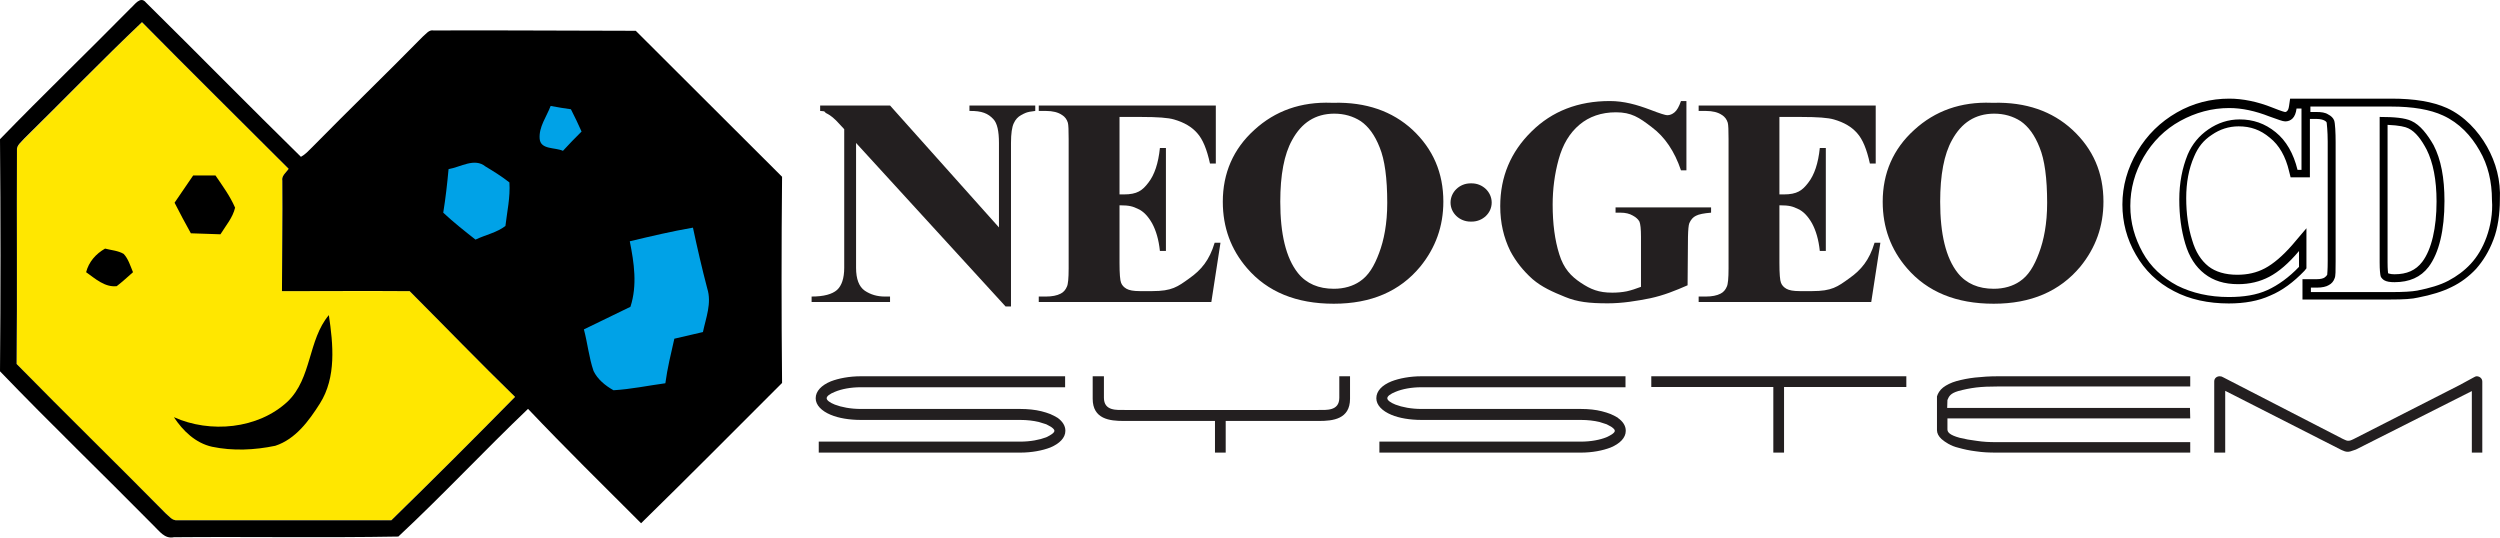
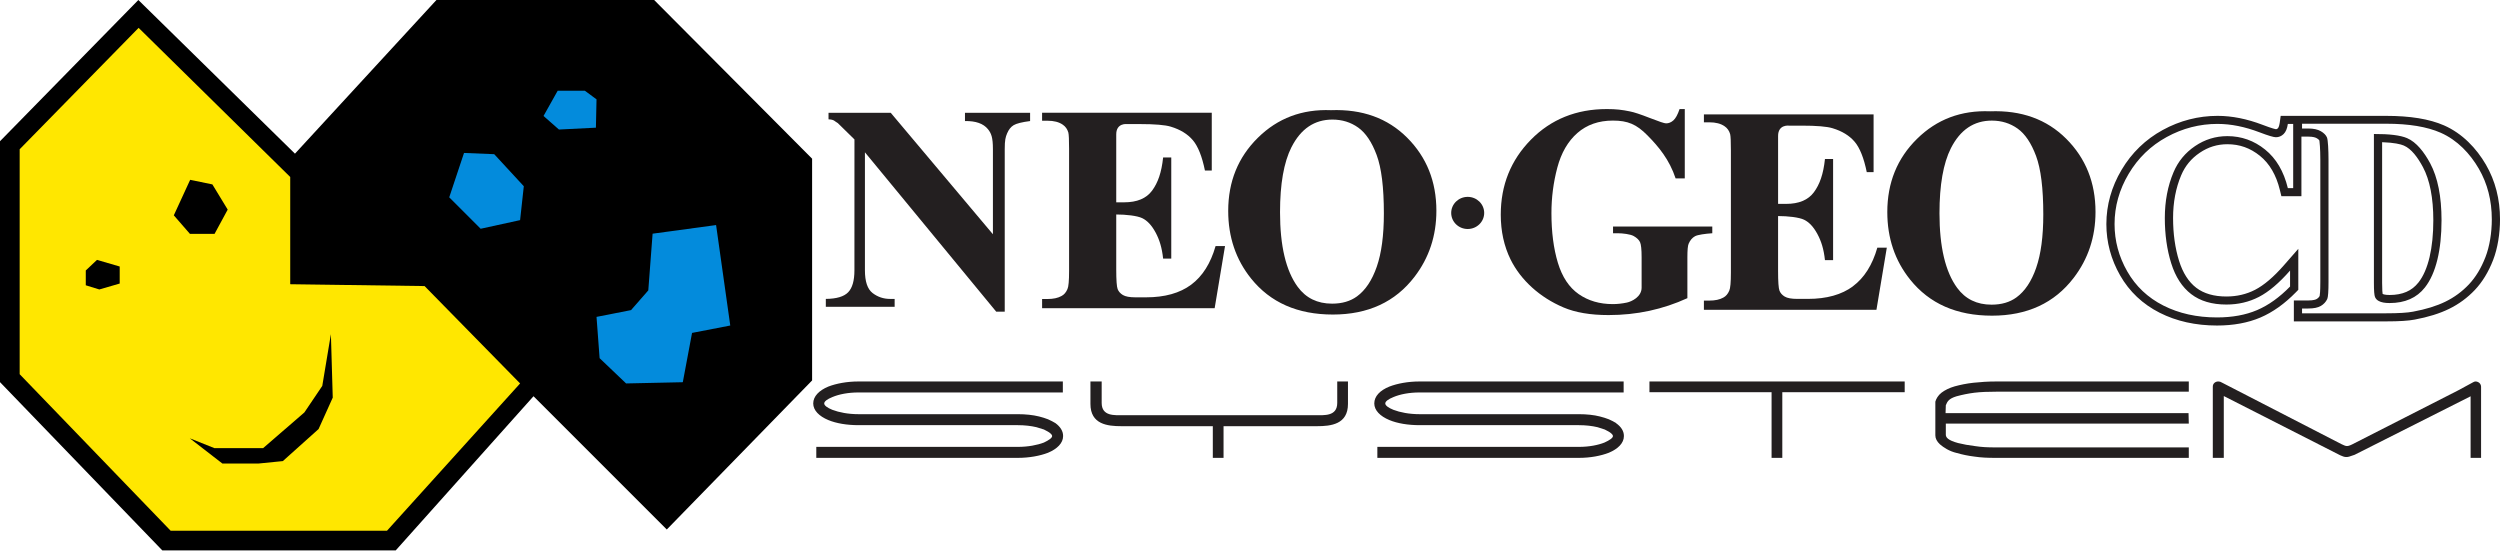
- <svg xmlns="http://www.w3.org/2000/svg" id="svg2" version="1.1" xml:space="preserve" width="3168.78" height="681.311" viewBox="0 0 3168.78 681.311">
-   <defs id="defs6">
-     <clipPath id="clipPath16" clipPathUnits="userSpaceOnUse">
-       <path id="path18" d="M 0,618.062 H 1949.984 V 0 H 0 Z" />
-     </clipPath>
-     <filter style="color-interpolation-filters:sRGB" id="filter213">
-       <feColorMatrix type="luminanceToAlpha" result="result2" id="feColorMatrix205" />
-       <feComposite in2="SourceGraphic" operator="arithmetic" in="result2" k3="2" result="result4" id="feComposite207" k1="0" k2="0" k4="0" />
-       <feBlend in="result4" mode="multiply" result="result3" in2="result2" id="feBlend209" />
-       <feComposite in2="SourceGraphic" operator="in" in="result3" id="feComposite211" result="fbSourceGraphic" />
-       <feColorMatrix result="fbSourceGraphicAlpha" in="fbSourceGraphic" values="0 0 0 -1 0 0 0 0 -1 0 0 0 0 -1 0 0 0 0 1 0" id="feColorMatrix235" />
-       <feColorMatrix id="feColorMatrix237" type="saturate" values="1" result="result91" in="fbSourceGraphic" />
-       <feComposite in2="result91" id="feComposite239" result="result15" operator="arithmetic" k2="0.4" k1="0.3" k3="0.3" k4="0" />
-       <feGaussianBlur id="feGaussianBlur241" in="result15" result="result8" stdDeviation="5" />
-       <feColorMatrix id="feColorMatrix243" values="1 0 0 0 0 0 1 0 0 0 0 0 1 0 0 0 0 0 50 0 " result="result92" />
-       <feComposite in2="fbSourceGraphic" id="feComposite245" operator="in" result="result13" />
-       <feComposite in2="result13" id="feComposite247" k3="0.3" k1="0.3" k2="0.4" operator="arithmetic" in="result15" result="result6" k4="0" />
-       <feFlood id="feFlood249" flood-color="rgb(128,172,0)" flood-opacity="1" result="result10" />
-       <feBlend in2="result10" id="feBlend251" result="result12" in="result6" mode="darken" />
-       <feBlend in2="result6" id="feBlend253" result="result14" mode="screen" />
-       <feComposite in2="fbSourceGraphic" id="feComposite255" in="result14" operator="in" />
-     </filter>
-   </defs>
-   <g transform="matrix(1.25,0,0,-1.25,267.2957,717.4956)" id="g10">
-     <g id="g12">
-       <g clip-path="url(#clipPath16)" id="g14">
-         <g transform="translate(30.908,309.0299)" id="g20" />
-         <g transform="translate(405.6829,391.9049)" id="g24" />
-         <g transform="translate(84.9827,291.0299)" id="g28" />
-         <g transform="translate(241.6956,507.2174)" id="g32" />
-         <g transform="translate(232.6956,235.1549)" id="g36" />
-         <g transform="translate(218.2962,190.1178)" id="g40" />
-         <g transform="translate(371.4456,148.6803)" id="g44" />
-         <g transform="translate(1681.461,146.5197)" id="g48" />
-         <g transform="translate(1372.384,146.5197)" id="g52">
-           <path id="path54" style="fill:#231f20;fill-opacity:1;fill-rule:nonzero;stroke:none" d="M 0,0 H -0.394 Z" />
-         </g>
-         <g transform="translate(1462.549,197.1136)" id="g56" />
-         <g transform="translate(992.2376,170.93)" id="g60" />
-         <g transform="translate(813.8786,196.9186)" id="g64" />
-         <g transform="translate(1245.995,196.9186)" id="g68" />
-         <g transform="translate(1902.344,205.3829)" id="g72" />
-         <g transform="translate(1496.212,471.5432)" id="g76">
-           <path id="path78" style="fill:#231f20;fill-opacity:1;fill-rule:nonzero;stroke:none" d="m 0,0 v -70.281 h -5.512 c -6.497,19.293 -16.34,33.861 -29.527,43.702 -12.996,10.042 -20.871,15.161 -36.423,15.161 -14.765,0 -27.167,-4.331 -37.01,-12.599 -10.043,-8.468 -16.931,-20.081 -21.065,-35.042 -4.134,-14.962 -6.1,-30.317 -6.1,-46.067 0,-19.095 2.166,-35.829 6.691,-50.203 4.528,-14.565 11.812,-22.24 21.852,-28.939 10.04,-6.691 18.111,-10.037 31.892,-10.037 4.921,0 9.843,0.393 14.764,1.375 5.122,1.184 9.056,2.562 14.369,4.531 v 50.791 c 0,7.874 -0.588,12.993 -1.572,15.355 -1.182,2.166 -3.347,4.331 -6.694,6.103 -3.349,1.969 -7.481,2.953 -12.402,2.953 h -5.119 v 5.315 h 96.858 v -5.315 c -7.284,-0.591 -12.403,-1.578 -15.358,-3.15 -2.953,-1.381 -5.119,-3.937 -6.691,-7.481 -0.788,-1.968 -1.184,-6.496 -1.378,-13.78 l -0.394,-49.216 c -12.602,-5.513 -24.214,-10.237 -37.995,-13.19 -13.78,-2.756 -28.154,-5.116 -42.916,-5.116 -18.899,0 -30.908,1.375 -43.31,6.494 -12.597,5.118 -23.427,9.843 -33.076,18.114 -9.45,8.462 -16.928,17.909 -22.44,28.346 -6.694,13.583 -10.237,28.545 -10.237,45.478 0,29.921 10.631,55.12 31.695,75.788 20.868,20.673 47.444,30.91 79.336,30.91 14.568,0 27.561,-3.74 41.145,-8.859 9.647,-3.74 15.356,-5.512 17.127,-5.512 2.756,0 5.119,0.984 7.481,2.953 2.363,1.969 4.528,5.709 6.497,11.418 z" />
-         </g>
-         <g transform="translate(1139.1,458.7479)" id="g80">
-           <path id="path82" style="fill:#231f20;fill-opacity:1;fill-rule:nonzero;stroke:none" d="m 0,0 h -0.394 v 11.022 c 32.483,0.787 59.257,-8.463 79.73,-27.364 20.868,-19.487 31.299,-43.704 31.299,-72.838 0,-25.001 -7.869,-46.853 -23.424,-65.949 C 66.54,-180.134 37.404,-192.73 -0.394,-192.73 v 15.158 c 10.434,0 19.49,2.756 26.38,7.478 8.859,5.906 14.568,15.555 19.49,28.745 4.921,12.993 8.268,29.727 8.268,50.791 0,25.199 -2.559,43.901 -7.678,56.304 C 41.145,-21.655 34.648,-12.993 26.97,-7.68 19.096,-2.562 10.04,0 0,0 m -0.394,0 c -18.702,-0.197 -32.679,-9.059 -42.326,-26.776 -8.071,-14.371 -12.008,-35.433 -12.008,-62.6 0,-32.483 5.709,-56.894 17.914,-72.25 8.662,-10.827 21.065,-15.946 36.42,-15.946 v -15.158 h -0.197 c -37.798,0 -67.13,12.006 -87.801,36.023 -16.34,18.902 -24.608,41.344 -24.608,67.331 0,29.135 10.63,53.547 31.892,72.837 21.261,19.492 47.444,28.745 78.549,27.561 h 2.165 z" />
-         </g>
-         <g transform="translate(921.3666,455.3996)" id="g84">
-           <path id="path86" style="fill:#231f20;fill-opacity:1;fill-rule:nonzero;stroke:none" d="m 0,0 v -78.549 h 4.331 c 13.584,0 18.899,3.937 25.002,12.009 6.103,7.874 10.04,19.492 11.615,35.042 h 6.103 v -104.339 h -6.103 c -1.181,11.419 -3.937,20.674 -7.875,27.955 -4.134,7.284 -8.859,12.206 -14.174,14.568 -5.315,2.562 -8.662,3.741 -18.899,3.741 v -58.469 c 0,-11.025 0.591,-17.718 1.575,-20.08 0.984,-2.56 2.756,-4.528 5.512,-6.103 2.756,-1.575 7.087,-2.362 13.387,-2.362 H 33.27 c 19.883,0 25.592,4.331 37.601,12.993 12.009,8.465 20.277,18.308 25.593,36.026 h 5.906 l -9.253,-60.041 H -81.896 v 5.509 h 7.284 c 6.103,0 11.222,0.985 14.962,2.953 2.756,1.378 4.922,3.741 6.3,7.087 1.181,2.363 1.772,8.466 1.772,18.506 V -22.44 c 0,8.856 -0.197,14.371 -0.788,16.534 -0.984,3.347 -2.953,6.103 -5.906,7.877 -3.937,2.756 -9.449,4.132 -16.34,4.132 h -7.284 v 5.512 H 97.645 v -58.86 h -5.906 c -3.15,14.371 -7.284,24.608 -12.993,30.902 C 73.234,-10.04 65.556,-5.512 55.319,-2.559 49.413,-0.787 38.389,0 22.049,0 Z" />
-         </g>
-         <g transform="translate(688.6728,467.0146)" id="g88">
-           <path id="path90" style="fill:#231f20;fill-opacity:1;fill-rule:nonzero;stroke:none" d="m 0,0 110.441,-123.631 v 85.639 c 0,12.006 -1.772,20.077 -5.709,24.214 -5.315,5.707 -11.615,8.465 -24.214,8.266 V 0 h 66.737 v -5.512 c -9.45,-0.985 -11.025,-2.559 -14.175,-4.132 -3.346,-1.774 -5.906,-4.53 -7.677,-8.468 -1.772,-3.74 -2.756,-10.431 -2.756,-19.88 v -165.76 h -5.513 l -151.585,165.76 v -126.584 c 0,-11.418 2.953,-19.099 8.859,-23.23 5.906,-3.94 12.599,-5.909 20.277,-5.909 H 0 v -5.509 h -79.533 v 5.509 c 12.402,0 20.867,2.363 25.789,6.694 4.725,4.331 7.284,11.812 7.284,22.445 v 140.561 l -4.922,5.313 c -4.724,5.318 -8.859,8.662 -12.402,10.436 -3.741,1.575 -0.394,2.557 -7.087,2.754 V 0 Z" />
-         </g>
-         <g transform="translate(1808.244,458.7479)" id="g92">
-           <path id="path94" style="fill:#231f20;fill-opacity:1;fill-rule:nonzero;stroke:none" d="m 0,0 h -0.394 v 11.022 c 32.483,0.787 59.254,-8.463 79.728,-27.364 21.064,-19.487 31.498,-43.704 31.498,-72.838 0,-25.001 -7.872,-46.853 -23.427,-65.949 -20.868,-25.005 -50.004,-37.601 -87.799,-37.601 v 15.158 c 10.431,0 19.49,2.756 26.377,7.478 8.862,5.906 14.571,15.555 19.49,28.745 4.922,12.993 8.271,29.727 8.271,50.791 0,25.199 -2.562,43.901 -7.68,56.304 C 41.142,-21.655 34.645,-12.993 26.97,-7.68 19.096,-2.562 10.037,0 0,0 m -0.394,0 c -18.705,-0.197 -32.679,-9.059 -42.326,-26.776 -8.074,-14.371 -12.008,-35.433 -12.008,-62.6 0,-32.483 5.709,-56.894 17.912,-72.25 8.662,-10.827 21.064,-15.946 36.422,-15.946 v -15.158 h -0.199 c -37.798,0 -67.131,12.006 -87.802,36.023 -16.337,18.902 -24.608,41.344 -24.608,67.331 0,29.135 10.631,53.547 31.892,72.837 21.261,19.492 47.444,28.745 78.552,27.561 h 2.165 z" />
-         </g>
-         <g transform="translate(1590.508,455.3996)" id="g96">
-           <path id="path98" style="fill:#231f20;fill-opacity:1;fill-rule:nonzero;stroke:none" d="m 0,0 v -78.549 h 4.334 c 13.583,0 18.899,3.937 25.002,12.009 6.1,7.874 10.037,19.492 11.615,35.042 h 6.102 v -104.339 h -6.102 c -1.184,11.419 -3.938,20.674 -7.875,27.955 -4.134,7.284 -8.859,12.206 -14.174,14.568 -5.316,2.562 -8.665,3.741 -18.902,3.741 v -58.469 c 0,-11.025 0.593,-17.718 1.578,-20.08 0.984,-2.56 2.756,-4.528 5.512,-6.103 2.756,-1.575 7.087,-2.362 13.387,-2.362 H 33.27 c 19.886,0 25.595,4.331 37.601,12.993 12.012,8.465 20.277,18.308 25.595,36.026 h 5.906 L 93.12,-187.609 H -81.893 v 5.509 h 7.284 c 6.1,0 11.221,0.985 14.962,2.953 2.753,1.378 4.919,3.741 6.299,7.087 1.179,2.363 1.772,8.466 1.772,18.506 V -22.44 c 0,8.856 -0.197,14.371 -0.787,16.534 -0.985,3.347 -2.953,6.103 -5.906,7.877 -3.94,2.756 -9.45,4.132 -16.34,4.132 h -7.284 v 5.512 H 97.648 v -58.86 H 91.742 C 88.589,-32.874 84.458,-22.637 78.749,-16.343 73.236,-10.04 65.559,-5.512 55.322,-2.559 49.413,-0.787 38.389,0 22.052,0 Z" />
-         </g>
-         <g transform="translate(1277.297,388.0716)" id="g100">
-           <path id="path102" style="fill:#231f20;fill-opacity:1;fill-rule:nonzero;stroke:none" d="m 0,0 h 1.184 c 11.218,0 20.277,-8.856 20.277,-19.49 0,-10.63 -9.059,-19.292 -20.277,-19.292 H 0 c -11.219,0 -20.274,8.662 -20.274,19.292 C -20.274,-8.856 -11.219,0 0,0" />
-         </g>
-       </g>
+ <svg xmlns="http://www.w3.org/2000/svg" height="158.44" viewBox="0 0 3166.444 697.136" width="719.646">
+   <g fill="#231f20" transform="translate(-3.871541 6.237598)">
+     <path d="m2776.146 573.684h-245.94c-8.732 0-17.146-.324-25.559-1.617-8.091-.971-15.534-2.589-22.329-4.53-9.708-2.265-16.827-7.119-21.358-10.998-3.883-3.564-5.825-7.448-5.825-11.33v-42.715c.972-3.56 3.56-8.091 7.767-11.326 4.203-3.237 10.032-6.149 16.827-8.091 7.119-1.941 14.886-3.56 23.623-4.53 9.06-.971 18.446-1.617 28.8-1.617h243.994v12.943h-243.994c-10.354 0-19.416.324-27.505 1.295-7.772.97-15.534 2.587-22.653 4.525-9.708 2.916-11.649 6.476-13.591 11.33l-.324 10.027h307.743l.324 13.272h-307.743v13.914c0 3.56 2.589 7.119 15.529 10.68 6.477 1.622 13.596 2.913 21.685 3.888 8.086 1.29 16.181 1.614 24.27 1.614h246.259z" />
+     <path d="m2416.306 490.519h-155.004v83.165h-13.595v-83.165h-154.68v-13.591h323.28z" />
+     <path d="m1643.223 533.559h-89.636v40.126h-13.592v-40.126h-115.848c-17.475 0-39.151-2.27-39.151-28.158v-28.477h14.233v27.186c0 17.151 16.503 15.529 27.183 15.529h215.84 27.831c11.002 0 27.505 1.622 27.505-15.529v-27.186h13.591v28.477c0 25.888-21.68 28.158-39.154 28.158z" />
+     <path d="m1350.042 490.84h-258.88c-12.943 0-24.593 2.27-33.007 5.829-6.472 2.589-10.354 5.502-10.354 8.091 0 2.589 3.883 5.497 10.354 8.086 8.414 3.24 20.064 5.505 33.007 5.505h112.289 89.638c9.708 0 19.092.967 26.859 2.908 4.206.971 7.765 2.265 11.326 3.565 3.559 1.613 6.795 3.235 9.384 4.852 6.148 4.527 9.708 10.032 9.708 16.176v.329c0 8.737-7.443 16.175-19.092 21.029-10.032 3.883-23.623 6.476-38.185 6.476h-255.32v-13.919h255.32c12.943 0 24.594-2.265 33.007-5.497 6.148-2.913 10.356-5.829 10.356-8.089v-.329c0-1.29-1.619-2.908-3.884-4.53-1.941-1.295-4.206-2.26-6.471-3.56-2.913-.967-5.825-1.936-9.384-2.908-6.795-1.617-14.886-2.589-23.622-2.589h-89.638-112.289c-14.562 0-28.153-2.265-38.185-6.476-11.649-4.849-19.092-12.292-19.092-21.029 0-9.065 7.443-16.503 19.092-21.357 10.032-3.888 23.623-6.476 38.185-6.476h258.88z" />
+     <path d="m2060.341 490.84h-258.551c-12.945 0-24.594 2.27-33.007 5.829-6.471 2.589-10.356 5.502-10.356 8.091 0 2.589 3.884 5.497 10.356 8.086 8.413 3.24 20.062 5.505 33.007 5.505h112.289 89.633c9.711 0 19.097.967 26.539 2.908 4.203.971 7.767 2.265 11.322 3.565 3.564 1.613 6.795 3.235 9.389 4.852h-.324c6.471 4.527 10.027 10.032 10.027 16.176v.329c0 8.737-7.443 16.175-19.093 21.029-10.027 3.883-23.295 6.476-37.861 6.476h-255.317v-13.919h255.317c12.948 0 24.273-2.265 32.364-5.497 6.466-2.913 10.678-5.829 10.678-8.089v-.329c0-1.29-1.617-2.908-3.883-4.53-1.941-1.295-4.206-2.26-6.471-3.56-2.913-.967-5.826-1.936-9.06-2.908-6.797-1.617-14.886-2.589-23.628-2.589h-89.633-112.289c-14.562 0-28.153-2.265-38.185-6.476-11.649-4.849-19.092-12.292-19.092-21.029 0-9.065 7.119-16.503 19.092-21.357 10.032-3.888 23.623-6.476 38.185-6.476h258.551z" />
+     <path d="m3139.226 476.926c3.56 0 7.119 2.589 7.119 6.795v89.96h-13.267v-77.987l-146.915 74.104-1.941.653c-8.091 3.23-10.356 2.587-16.184 0l-1.938-.976-145.623-74.099v78.307h-13.915v-90.286c0-4.206 3.559-6.472 6.795-6.472 1.946 0 2.911.324 4.535 1.294l151.439 77.993c5.826 2.587 6.8 3.878 13.919.322l133.965-68.279 19.097-10.356c.971-.651 2.262-.975 2.913-.975" />
+   </g>
+   <g fill="#231f20" stroke-width=".079" transform="matrix(16.68817 0 0 16.25015 376.071 -2557.426)">
+     <path d="m145.779 166.409c-1.465 0-2.867.37-4.168 1.101-1.306.734-2.358 1.778-3.124 3.105-.767 1.325-1.156 2.749-1.156 4.231 0 1.408.352 2.753 1.045 3.999.7 1.259 1.71 2.239 3 2.91 1.269.661 2.733.996 4.351.996 1.24 0 2.347-.209 3.291-.622.94-.411 1.851-1.078 2.708-1.981l.173-.183v-3.192l-1.096 1.285c-.774.908-1.507 1.549-2.182 1.907-.653.347-1.386.524-2.177.524-.947 0-1.719-.229-2.29-.68-.583-.459-1.021-1.164-1.304-2.094-.303-.994-.456-2.118-.456-3.341 0-1.222.206-2.343.615-3.333.3-.73.761-1.305 1.41-1.756.644-.447 1.33-.665 2.098-.665.927 0 1.734.295 2.468.903.73.604 1.24 1.501 1.515 2.667l.114.483h1.521v-4.646h.522c.355 0 .542.066.636.122.157.093.198.164.207.186.011.038.07.612.07 1.495v9.501c0 .791-.037 1.046-.051 1.115-.044.091-.119.173-.228.239-.069.042-.242.112-.633.112h-1.097v1.631h7.023c.969 0 1.671-.046 2.144-.139 1.018-.194 1.901-.476 2.619-.838.735-.369 1.392-.866 1.954-1.476.565-.614 1.03-1.395 1.381-2.323.35-.923.526-2.087.526-3.174 0-1.573-.359-3.007-1.068-4.262v-.001c-.721-1.277-1.79-2.435-3.181-3.063-1.117-.503-2.589-.742-4.377-.742l-6.449-.001h-1.572l-.073.543c-.042.306-.122.407-.145.431-.052.052-.091.064-.139.065-.035-.004-.252-.039-1.014-.339-1.186-.465-2.334-.7-3.412-.7zm6.404.613h6.4c1.708 0 3.082.234 4.122.703 1.272.575 2.237 1.638 2.894 2.802.657 1.164.986 2.481.986 3.95 0 1.015-.161 2.095-.485 2.95h-.001c-.323.856-.741 1.562-1.254 2.12-.513.557-1.106 1.005-1.776 1.341-.671.338-1.492.598-2.462.783-.429.085-1.104.127-2.024.127h-6.4v-.374h.473c.414 0 .731-.066.952-.199.22-.133.384-.314.489-.543.063-.15.094-.601.094-1.353v-9.501c0-.744-.039-1.547-.116-1.734-.077-.186-.233-.349-.468-.489-.235-.14-.552-.21-.952-.21h-.473zm-6.404.015c1.005 0 2.067.219 3.185.657.648.254 1.058.381 1.234.381.225 0 .42-.083.585-.249.166-.166.273-.429.322-.789h.405v5.005h-.405c-.309-1.308-.885-2.31-1.727-3.007-.842-.697-1.797-1.046-2.863-1.046-.891 0-1.709.259-2.452.776-.744.518-1.287 1.195-1.632 2.032-.442 1.071-.663 2.263-.663 3.574 0 1.291.161 2.466.484 3.527.323 1.06.828 1.861 1.516 2.404.688.543 1.579.813 2.674.813.898 0 1.72-.198 2.468-.595.748-.398 1.535-1.082 2.363-2.054v1.245c-.802.845-1.637 1.458-2.505 1.839-.868.379-1.882.57-3.042.57-1.526 0-2.881-.309-4.066-.925-1.185-.617-2.099-1.504-2.742-2.66-.644-1.156-.965-2.386-.965-3.691 0-1.376.356-2.681 1.07-3.915.714-1.234 1.677-2.191 2.89-2.872 1.213-.681 2.501-1.021 3.865-1.021zm11.858.787v11.61c0 .597.028.962.084 1.097.056.135.15.238.284.309.189.107.463.159.82.159 1.17 0 2.064-.404 2.682-1.214.841-1.094 1.262-2.936 1.262-5.238 0-1.854-.287-3.335-.862-4.442-.456-.867-1.042-1.65-1.757-1.962-.505-.22-1.343-.327-2.513-.32zm.623.638c.925.033 1.402.154 1.643.259.587.257 1.063.936 1.454 1.68.523 1.009.789 2.406.789 4.148 0 2.148-.38 3.877-1.131 4.852l-.001-.001c-.499.654-1.214.971-2.189.971-.348 0-.484-.062-.518-.081-.004-.002-.005-.003-.008-.004-.011-.068-.039-.281-.039-.852z" />
+     <g stroke-width=".01">
+       <path d="m99.891 175.559h.373c.348 0 .945.072 1.19.216.246.143.407.303.486.481.078.178.118.569.118 1.173v2.373c0 .716-.757 1.081-1.121 1.16-.366.079-.721.119-1.068.119-.999 0-1.861-.26-2.588-.78-.726-.52-1.252-1.334-1.579-2.443-.326-1.108-.488-2.396-.488-3.867 0-1.214.149-2.397.447-3.55.298-1.154.806-2.052 1.523-2.697.717-.644 1.615-.967 2.694-.967 1.129 0 1.789.286 2.62 1.15.85.883 1.665 1.885 2.141 3.358h.695v-5.406h-.395c-.143.433-.298.727-.469.882-.171.156-.356.233-.554.233-.128 0-.542-.141-1.241-.422-.699-.282-1.205-.453-1.517-.513-.575-.12-1.022-.18-1.738-.18-2.314 0-4.235.795-5.762 2.386-1.526 1.592-2.29 3.54-2.29 5.846 0 1.289.248 2.454.745 3.494.391.807.932 1.531 1.624 2.177.692.644 1.492 1.165 2.396 1.561.905.395 2.043.593 3.413.593 1.072 0 2.106-.111 3.104-.332.998-.222 1.957-.551 2.882-.986v-3.189c0-.559.031-.91.095-1.054.113-.272.274-.466.484-.584.209-.118.779-.194 1.311-.233v-.522h-7.533v.522z" />
+       <path d="m118.104 179.689c-.859.658-2.001.986-3.426.986h-.812c-.435 0-.75-.059-.945-.179-.195-.12-.328-.273-.399-.46-.071-.187-.107-.699-.107-1.535v-4.283c.732 0 1.589.095 1.974.287.384.19.722.563 1.012 1.117.291.554.482 1.166.572 2.034h.618v-7.882h-.618c-.121 1.184-.4 1.979-.837 2.586-.437.607-1.143.91-2.115.91h-.605v-5.287c-.005-.919.814-.812.814-.812h.957c1.158 0 1.946.068 2.366.203.721.224 1.279.576 1.674 1.054.395.479.7 1.268.919 2.368h.518v-4.502h-12.878v.617h.406c.495 0 .885.105 1.169.313.203.142.342.345.416.606.038.156.057.579.057 1.267v9.525c0 .762-.041 1.233-.124 1.413-.105.254-.255.433-.45.538-.27.157-.626.235-1.069.235h-.406v.716h13.096l.787-4.843h-.719c-.375 1.348-.992 2.351-1.851 3.008" />
+       <path d="m128.506 166.054c-2.195-.091-4.044.625-5.546 2.147-1.505 1.521-2.255 3.423-2.255 5.704 0 2.032.578 3.788 1.734 5.268 1.462 1.873 3.532 2.81 6.211 2.81 2.669 0 4.737-.982 6.2-2.946 1.104-1.479 1.657-3.194 1.657-5.143 0-2.281-.741-4.18-2.222-5.699-1.481-1.519-3.407-2.232-5.777-2.141m3.5 12.19c-.358 1.061-.859 1.833-1.503 2.315-.505.378-1.134.566-1.888.566-1.119 0-1.989-.438-2.613-1.313-.892-1.253-1.339-3.189-1.339-5.809 0-2.205.289-3.895.867-5.073.709-1.434 1.744-2.151 3.105-2.151.739 0 1.392.208 1.959.623.567.415 1.033 1.127 1.399 2.134.366 1.008.549 2.527.549 4.559 0 1.706-.179 3.09-.538 4.151" />
+       <path d="m78.625 181.895c2.669 0 4.737-.982 6.2-2.946 1.104-1.48 1.657-3.194 1.657-5.143 0-2.281-.741-4.18-2.222-5.699-1.481-1.519-3.407-2.232-5.777-2.141-2.195-.09-4.044.625-5.546 2.147-1.505 1.521-2.255 3.423-2.255 5.704 0 2.032.578 3.788 1.734 5.268 1.462 1.873 3.532 2.81 6.211 2.81m-3.143-13.045c.709-1.434 1.744-2.151 3.105-2.151.739 0 1.392.208 1.959.623.567.415 1.033 1.127 1.399 2.134.366 1.008.549 2.527.549 4.557 0 1.706-.179 3.09-.538 4.151-.358 1.061-.859 1.833-1.503 2.316-.505.378-1.134.566-1.888.566-1.12 0-1.989-.438-2.613-1.313-.892-1.253-1.339-3.189-1.339-5.809 0-2.205.289-3.895.867-5.073" />
+       <path d="m70.442 176.559h-.719c-.375 1.348-.992 2.351-1.851 3.008-.859.657-2.001.986-3.425.986h-.812c-.435 0-.749-.06-.945-.179-.195-.12-.328-.273-.399-.46-.071-.187-.107-.699-.107-1.535v-4.283c.732 0 1.589.095 1.974.287.384.19.722.563 1.012 1.117.291.554.481 1.166.572 2.034h.618v-7.882h-.618c-.121 1.184-.4 1.979-.838 2.586-.437.607-1.143.91-2.115.91h-.605v-5.287c-.005-.919.815-.812.815-.812h.956c1.158 0 1.947.068 2.368.202.722.224 1.279.576 1.674 1.054.395.479.701 1.268.919 2.368h.518v-4.506h-12.878v.621h.406c.495 0 .885.105 1.17.313.202.142.341.344.416.606.038.156.057.579.057 1.267v9.525c0 .762-.041 1.233-.124 1.412-.105.254-.255.434-.449.538-.27.157-.626.235-1.069.235h-.406v.717h13.096l.787-4.843z" />
+       <path d="m45.367 180.677h-.348c-.499 0-.942-.153-1.329-.459-.387-.306-.58-.896-.58-1.77v-9.199l9.965 12.423.646.001v-12.67c0-.72.06-.929.179-1.226.119-.296.285-.51.497-.642.212-.131.629-.238 1.249-.321v-.645h-4.943v.645c.815-.015 1.397.195 1.742.63.253.323.379.642.379 1.558v6.635l-7.757-9.469h-4.72v.512c.449.015.465.165.704.292l1.264 1.273-.002 10.202c0 .807-.159 1.378-.478 1.714-.318.336-.883.508-1.693.515v.617h5.223v-.617z" />
    </g>
-     <path d="m 2231.263,451.402 c -6.522,3.01 -17.057,4.013 -32.106,4.013 V 307.927 c 0,-7.525 0.503,-12.04 1.005,-14.047 0.503,-1.505 2.007,-3.01 3.512,-4.013 2.509,-1.505 6.02,-2.007 10.535,-2.007 15.051,0 26.589,5.017 34.615,15.552 10.535,14.047 16.053,37.123 16.053,66.721 0,23.578 -3.512,42.14 -11.037,56.688 -6.019,10.535 -13.544,20.568 -22.575,24.581 z m 11.037,-142.974 c -6.522,-8.528 -15.551,-12.542 -28.093,-12.542 -4.515,0 -6.019,1.003 -6.521,1.003 v 0 c 0,1.003 -0.503,3.512 -0.503,11.037 v 139.462 c 12.041,-0.502 18.06,-2.007 21.07,-3.512 7.525,-3.512 13.545,-12.04 18.561,-21.572 6.522,-13.043 10.034,-30.601 10.034,-52.675 0,-26.588 -5.016,-48.661 -14.548,-61.203 z m 65.718,116.887 c -9.029,16.053 -23.076,31.103 -40.634,39.13 -14.548,6.522 -33.109,9.532 -56.186,9.532 h -82.774 -20.067 l -1.005,-7.023 c -0.503,-4.013 -1.506,-5.017 -2.007,-5.518 -0.503,-0.501 -1.005,-1.003 -2.006,-1.003 -0.503,0 -3.01,0.502 -13.044,4.515 -15.05,6.02 -30.099,9.03 -43.645,9.03 -18.561,0 -36.621,-4.515 -53.176,-14.047 -16.554,-9.532 -30.099,-22.575 -40.133,-39.631 -10.034,-17.056 -15.05,-35.116 -15.05,-53.678 0,-18.06 4.515,-35.116 13.545,-50.668 9.029,-16.053 22.073,-28.595 38.627,-37.123 16.054,-8.528 35.117,-12.542 55.685,-12.542 16.053,0 30.099,2.508 42.139,8.027 12.041,5.017 23.579,13.545 34.615,25.083 l 2.007,2.508 v 40.635 l -14.047,-16.555 c -10.034,-11.538 -19.565,-19.565 -28.093,-24.08 -8.528,-4.515 -17.558,-6.522 -28.093,-6.522 -12.04,0 -22.073,3.01 -29.096,8.528 -7.525,6.02 -13.043,14.548 -16.554,26.588 -4.014,12.542 -6.02,27.09 -6.02,42.641 0,15.552 2.509,29.598 8.026,42.14 4.013,9.532 9.532,16.555 18.06,22.073 8.026,5.518 17.057,8.528 27.09,8.528 12.04,0 22.073,-3.512 31.604,-11.538 9.532,-7.525 16.054,-19.063 19.566,-34.113 l 1.504,-6.02 h 19.565 v 59.196 h 6.521 c 4.516,0 7.023,-1.003 8.027,-1.505 2.006,-1.003 2.507,-2.007 2.507,-2.508 0,-0.502 1.005,-8.027 1.005,-19.063 V 309.432 c 0,-10.033 -0.503,-13.043 -0.503,-14.047 -0.503,-1.003 -1.505,-2.007 -3.009,-3.01 -1.005,-0.502 -3.01,-1.505 -8.027,-1.505 h -14.046 v -20.568 h 89.796 c 12.542,0 21.572,0.502 27.592,2.007 13.044,2.508 24.582,6.02 33.611,10.535 9.532,4.515 18.06,11.037 25.083,18.562 7.023,8.027 13.044,17.558 17.558,29.598 4.515,11.538 6.522,26.588 6.522,40.133 1.005,20.066 -4.013,38.126 -13.044,54.18 z m -187.119,-23.578 h -5.017 c -4.013,16.555 -11.538,29.598 -22.073,38.126 -11.037,9.03 -23.076,13.043 -36.621,13.043 -11.538,0 -22.073,-3.512 -31.605,-10.033 -9.532,-6.522 -16.554,-15.05 -21.07,-25.585 -5.518,-13.545 -8.528,-28.595 -8.528,-45.651 0,-16.555 2.006,-31.103 6.02,-44.648 4.013,-13.545 10.535,-23.578 19.564,-30.601 9.03,-7.023 20.067,-10.535 34.112,-10.535 11.539,0 22.074,2.508 31.605,7.525 9.532,5.017 19.566,13.545 30.101,26.087 v -16.053 c -10.034,-10.535 -21.07,-18.561 -32.107,-23.578 -11.036,-5.017 -24.08,-7.023 -39.13,-7.023 -19.565,0 -37.123,4.013 -52.173,11.538 -15.05,8.027 -27.089,19.063 -35.116,33.611 -8.027,14.548 -12.542,30.1 -12.542,47.156 0,17.558 4.515,34.113 13.545,49.664 9.029,15.552 21.572,28.093 37.123,36.621 15.552,8.528 32.106,13.043 49.665,13.043 13.044,0 26.588,-3.01 40.634,-8.528 8.529,-3.01 13.545,-5.017 16.054,-5.017 3.009,0 5.518,1.003 7.525,3.01 2.006,2.007 3.512,5.518 4.013,10.033 h 5.016 v -62.206 z m 186.618,-68.226 c -4.013,-11.037 -9.531,-20.066 -16.053,-27.09 -6.522,-7.023 -14.047,-12.541 -22.576,-17.056 -8.528,-4.515 -19.063,-7.525 -31.604,-10.033 -5.519,-1.003 -14.047,-1.505 -26.086,-1.505 h -81.771 v 4.515 h 6.02 c 5.518,0 9.531,1.003 12.04,2.508 3.01,1.505 5.016,4.013 6.02,7.023 1.005,2.007 1.005,7.525 1.005,17.056 v 120.901 c 0,9.532 -0.503,19.565 -1.506,22.073 -1.005,2.508 -3.009,4.515 -6.019,6.02 -3.01,2.007 -7.023,2.508 -12.041,2.508 h -6.019 v 5.518 h 81.77 c 22.073,0 39.631,-3.01 52.675,-9.03 16.555,-7.525 28.595,-20.568 37.123,-35.618 8.529,-14.548 12.542,-31.605 12.542,-50.166 1.005,-13.043 -1.506,-26.588 -5.519,-37.625 z" id="path10-3" style="stroke-width:0.8" />
+     <path d="m90.11 173.975c0 .692-.561 1.252-1.252 1.252-.692 0-1.252-.561-1.252-1.252 0-.692.561-1.252 1.252-1.252.692 0 1.252.561 1.252 1.252z" stroke="#000" stroke-width=".001" />
  </g>
-   <path id="path50" style="fill:#231f20;fill-opacity:1;fill-rule:nonzero;stroke:none;stroke-width:1.25" d="M 2776.146,573.684 H 2530.206 c -8.732,0 -17.146,-0.324 -25.559,-1.617 -8.091,-0.971 -15.534,-2.589 -22.329,-4.53 -9.708,-2.265 -16.827,-7.119 -21.358,-10.998 -3.883,-3.564 -5.825,-7.448 -5.825,-11.33 v -42.715 c 0.972,-3.56 3.56,-8.091 7.767,-11.326 4.203,-3.237 10.032,-6.149 16.827,-8.091 7.119,-1.941 14.886,-3.56 23.623,-4.53 9.06,-0.971 18.446,-1.617 28.8,-1.617 h 243.994 v 12.943 h -243.994 c -10.354,0 -19.416,0.324 -27.505,1.295 -7.772,0.97 -15.534,2.587 -22.653,4.525 -9.708,2.916 -11.649,6.476 -13.591,11.33 l -0.324,10.027 h 307.743 l 0.324,13.272 h -307.743 v 13.914 c 0,3.56 2.589,7.119 15.529,10.68 6.477,1.622 13.596,2.913 21.685,3.888 8.086,1.29 16.181,1.614 24.27,1.614 h 246.259 z" />
-   <path id="path58" style="fill:#231f20;fill-opacity:1;fill-rule:nonzero;stroke:none;stroke-width:1.25" d="m 2416.306,490.519 h -155.004 v 83.165 h -13.595 v -83.165 h -154.68 v -13.591 h 323.28 z" />
-   <path id="path62" style="fill:#231f20;fill-opacity:1;fill-rule:nonzero;stroke:none;stroke-width:1.25" d="m 1643.223,533.559 h -89.636 v 40.126 h -13.592 V 533.559 h -115.848 c -17.475,0 -39.151,-2.27 -39.151,-28.158 v -28.477 h 14.233 v 27.186 c 0,17.151 16.503,15.529 27.183,15.529 h 215.84 27.831 c 11.002,0 27.505,1.622 27.505,-15.529 v -27.186 h 13.591 v 28.477 c 0,25.888 -21.68,28.158 -39.154,28.158 z" />
-   <path id="path66" style="fill:#231f20;fill-opacity:1;fill-rule:nonzero;stroke:none;stroke-width:1.25" d="m 1350.042,490.84 h -258.88 c -12.943,0 -24.593,2.27 -33.007,5.829 -6.472,2.589 -10.354,5.502 -10.354,8.091 0,2.589 3.883,5.497 10.354,8.086 8.414,3.24 20.064,5.505 33.007,5.505 h 112.289 89.638 c 9.708,0 19.092,0.967 26.859,2.908 4.206,0.971 7.765,2.265 11.326,3.565 3.559,1.613 6.795,3.235 9.384,4.852 6.148,4.527 9.708,10.032 9.708,16.176 v 0.329 c 0,8.737 -7.443,16.175 -19.092,21.029 -10.032,3.883 -23.623,6.476 -38.185,6.476 h -255.32 v -13.919 h 255.32 c 12.943,0 24.594,-2.265 33.007,-5.497 6.148,-2.913 10.356,-5.829 10.356,-8.089 v -0.329 c 0,-1.29 -1.619,-2.908 -3.884,-4.53 -1.941,-1.295 -4.206,-2.26 -6.471,-3.56 -2.913,-0.967 -5.825,-1.936 -9.384,-2.908 -6.795,-1.617 -14.886,-2.589 -23.622,-2.589 h -89.638 -112.289 c -14.562,0 -28.153,-2.265 -38.185,-6.476 -11.649,-4.849 -19.092,-12.292 -19.092,-21.029 0,-9.065 7.443,-16.503 19.092,-21.357 10.032,-3.888 23.623,-6.476 38.185,-6.476 h 258.88 z" />
-   <path id="path70" style="fill:#231f20;fill-opacity:1;fill-rule:nonzero;stroke:none;stroke-width:1.25" d="m 2060.341,490.84 h -258.551 c -12.945,0 -24.594,2.27 -33.007,5.829 -6.471,2.589 -10.356,5.502 -10.356,8.091 0,2.589 3.884,5.497 10.356,8.086 8.413,3.24 20.062,5.505 33.007,5.505 h 112.289 89.633 c 9.711,0 19.097,0.967 26.539,2.908 4.203,0.971 7.767,2.265 11.322,3.565 3.564,1.613 6.795,3.235 9.389,4.852 h -0.324 c 6.471,4.527 10.027,10.032 10.027,16.176 v 0.329 c 0,8.737 -7.443,16.175 -19.093,21.029 -10.027,3.883 -23.295,6.476 -37.861,6.476 h -255.317 v -13.919 h 255.317 c 12.948,0 24.273,-2.265 32.364,-5.497 6.466,-2.913 10.678,-5.829 10.678,-8.089 v -0.329 c 0,-1.29 -1.617,-2.908 -3.883,-4.53 -1.941,-1.295 -4.206,-2.26 -6.471,-3.56 -2.913,-0.967 -5.826,-1.936 -9.06,-2.908 -6.797,-1.617 -14.886,-2.589 -23.628,-2.589 h -89.633 -112.289 c -14.562,0 -28.153,-2.265 -38.185,-6.476 -11.649,-4.849 -19.092,-12.292 -19.092,-21.029 0,-9.065 7.119,-16.503 19.092,-21.357 10.032,-3.888 23.623,-6.476 38.185,-6.476 h 258.551 z" />
-   <path id="path74" style="fill:#231f20;fill-opacity:1;fill-rule:nonzero;stroke:none;stroke-width:1.25" d="m 3139.226,476.926 c 3.56,0 7.119,2.589 7.119,6.795 v 89.96 h -13.267 v -77.987 l -146.915,74.104 -1.941,0.653 c -8.091,3.23 -10.356,2.587 -16.184,0 l -1.938,-0.976 -145.623,-74.099 v 78.307 h -13.915 v -90.286 c 0,-4.206 3.559,-6.472 6.795,-6.472 1.946,0 2.911,0.324 4.535,1.294 l 151.439,77.993 c 5.826,2.587 6.8,3.878 13.919,0.322 l 133.965,-68.279 19.097,-10.356 c 0.971,-0.651 2.262,-0.975 2.913,-0.975" />
-   <g transform="matrix(4.214652,0,0,4.214652,-244.4498,-15.75418)" id="g76-3">
-     <g transform="translate(0.1)" id="g8">
-       <g id="g6">
-         <path style="fill:#ffe700" id="path4" d="m 65.4,45.3 c 11.8,-11.6 23.3,-23.5 35.2,-34.9 14.6,14.8 29.4,29.4 44.1,44.1 -0.7,1.2 -2.2,2.1 -1.9,3.6 0.1,11.1 -0.1,22.2 -0.1,33.2 12.8,0 25.6,0 38.4,0 10.6,10.5 21,21.3 31.7,31.8 -12.3,12.5 -24.7,24.9 -37.2,37.1 -21.4,-0.1 -42.8,0 -64.3,0 -1.6,0.3 -2.5,-1.2 -3.6,-2.1 -14.9,-15 -30.1,-29.7 -44.8,-44.9 0.3,-21.4 0,-42.8 0.1,-64.2 -0.2,-1.6 1.5,-2.6 2.4,-3.7 z" class="st0" />
-       </g>
-     </g>
-     <g id="g22">
-       <g id="g14-6">
-         <path id="path12" d="m 97.3,6.2 c 1.2,-1 2.9,-3.8 4.6,-1.7 15.6,15.4 30.9,31 46.6,46.4 1.3,-0.7 2.3,-1.8 3.4,-2.9 11,-11.2 22.2,-22 33.2,-33.2 1,-0.8 1.9,-2.2 3.3,-1.9 20.3,-0.1 40.6,0.1 60.8,0.1 14.7,14.6 29.3,29.3 44,43.9 -0.2,20.7 -0.2,41.3 0,62 -14.1,14.1 -28.2,28.3 -42.4,42.2 -11.4,-11.4 -22.9,-22.7 -34,-34.4 -13.2,12.6 -25.7,26 -39,38.4 -22.5,0.4 -45,0 -67.5,0.2 -2.8,0.6 -4.4,-1.9 -6.2,-3.6 C 88.8,146.2 73.1,131.1 58,115.4 58.2,92.1 58.2,68.9 58,45.6 70.9,32.3 84.3,19.4 97.3,6.2 Z M 65.4,45.3 c -0.9,1.1 -2.5,2.1 -2.3,3.7 -0.1,21.4 0.1,42.8 -0.1,64.2 14.8,15.1 29.9,29.8 44.8,44.9 1.1,0.9 2,2.3 3.6,2.1 21.4,0 42.8,0 64.3,0 12.5,-12.2 24.9,-24.6 37.2,-37.1 -10.7,-10.4 -21.1,-21.2 -31.7,-31.8 -12.8,-0.1 -25.6,0 -38.4,0 0,-11.1 0.2,-22.1 0.1,-33.2 -0.3,-1.5 1.2,-2.5 1.9,-3.6 C 130.1,39.8 115.3,25.2 100.7,10.4 88.7,21.8 77.2,33.7 65.4,45.3 Z" />
-       </g>
-       <path id="path16" d="m 110.5,64.7 c 1.9,-2.7 3.7,-5.5 5.6,-8.2 2.2,0 4.5,0 6.7,0 2.1,3.1 4.4,6.2 5.9,9.7 -0.7,3 -2.8,5.4 -4.4,8 -3,-0.1 -6,-0.2 -8.9,-0.3 -1.7,-3 -3.3,-6.1 -4.9,-9.2 z" />
-       <path id="path18-7" d="m 83.9,85.6 c 0.8,-3.1 2.9,-5.5 5.7,-7.1 1.9,0.5 3.9,0.6 5.6,1.6 1.4,1.5 2,3.6 2.8,5.5 -1.6,1.4 -3.2,2.9 -4.9,4.2 -3.6,0.4 -6.5,-2.3 -9.2,-4.2 z" />
-       <path id="path20" d="m 144.5,124.5 c 7.3,-7 6.1,-18.5 12.4,-26 1.3,8.8 2.3,18.7 -2.7,26.6 -3.3,5.2 -7.3,10.7 -13.4,12.7 -6.2,1.3 -12.8,1.6 -19,0.3 -5,-1.1 -8.8,-4.8 -11.5,-8.9 10.9,4.9 25.3,3.6 34.2,-4.7 z" />
-     </g>
-     <g transform="translate(0.1)" id="g30">
-       <path style="fill:#00a2e7" id="path24" d="m 220.2,45.5 c -0.3,-3.6 2.1,-6.7 3.3,-9.9 2,0.4 4.1,0.7 6.1,1 1.1,2.2 2.2,4.4 3.2,6.7 -1.9,1.9 -3.8,3.8 -5.6,5.8 -2.4,-1.1 -6.7,-0.3 -7,-3.6 z" class="st1" />
-       <path style="fill:#00a2e7" id="path26" d="m 192.8,54.6 c 3.6,-0.6 7.8,-3.5 11.1,-0.8 2.5,1.5 4.9,3 7.2,4.8 0.3,4.4 -0.7,8.8 -1.2,13.1 -2.6,2 -6.1,2.7 -9,4.1 -3.3,-2.6 -6.6,-5.2 -9.7,-8.1 0.7,-4.3 1.2,-8.7 1.6,-13.1 z" class="st1" />
-       <path style="fill:#00a2e7" id="path28" d="m 247.3,76.3 c 6.3,-1.5 12.6,-3 19,-4.1 1.3,6.1 2.7,12.2 4.3,18.3 1.4,4.4 -0.4,8.8 -1.3,13.1 -2.9,0.7 -5.7,1.3 -8.6,2 -1,4.4 -2.1,8.9 -2.7,13.4 -5.2,0.7 -10.4,1.8 -15.6,2.1 -2.5,-1.4 -4.8,-3.3 -6,-5.8 -1.4,-4.1 -1.8,-8.4 -2.9,-12.5 4.7,-2.3 9.3,-4.5 14,-6.8 2.1,-6.5 1.1,-13.2 -0.2,-19.7 z" class="st1" />
+   <g transform="translate(-3.871541 6.237598)">
+     <path d="m3.872 172.627 175.237-178.865 198.355 194.644 179.186-194.644h275.75l200.064 200.993v280.849l-184.068 188.823-168.794-168.794-174.525 195.265h-295.621l-205.584-213.136z" />
+     <path d="m28.784 467.717v-284.915l150.654-153.776 192.025 188.903v135.823l170.169 2.342 120.991 123.333-168.607 186.561h-273.987z" fill="#ffe700" />
+     <path d="m112.522 355.099v-18.767l14.189-13.409 28.772 8.399v21.568l-25.812 7.502z" />
+     <path d="m244.441 289.968h31.186l16.641-30.735-19.4-31.913-28.15-5.796-20.699 44.985z" />
+     <path d="m244.227 548.898 41.371 32.004h45.274l31.224-3.122 45.274-40.591 17.954-39.81-2.342-80.401-10.928 65.57-22.637 33.565-52.3 45.274h-61.667z" />
+     <g fill="#038bdc">
+       <path d="m759.416 395.122 3.903 52.3 33.565 32.004 71.814-1.561 11.709-62.447 48.397-9.367-17.954-127.236-80.401 10.928-5.464 71.814-21.857 24.979z" />
+       <path d="m572.855 243.687 39.81 39.81 49.958-10.928 4.684-42.932-37.468-40.591-38.249-1.561z" />
+       <path d="m759.416 119.573-.78 35.907-46.835 2.342-19.515-17.173 17.954-32.004h34.346z" />
    </g>
  </g>
</svg>
